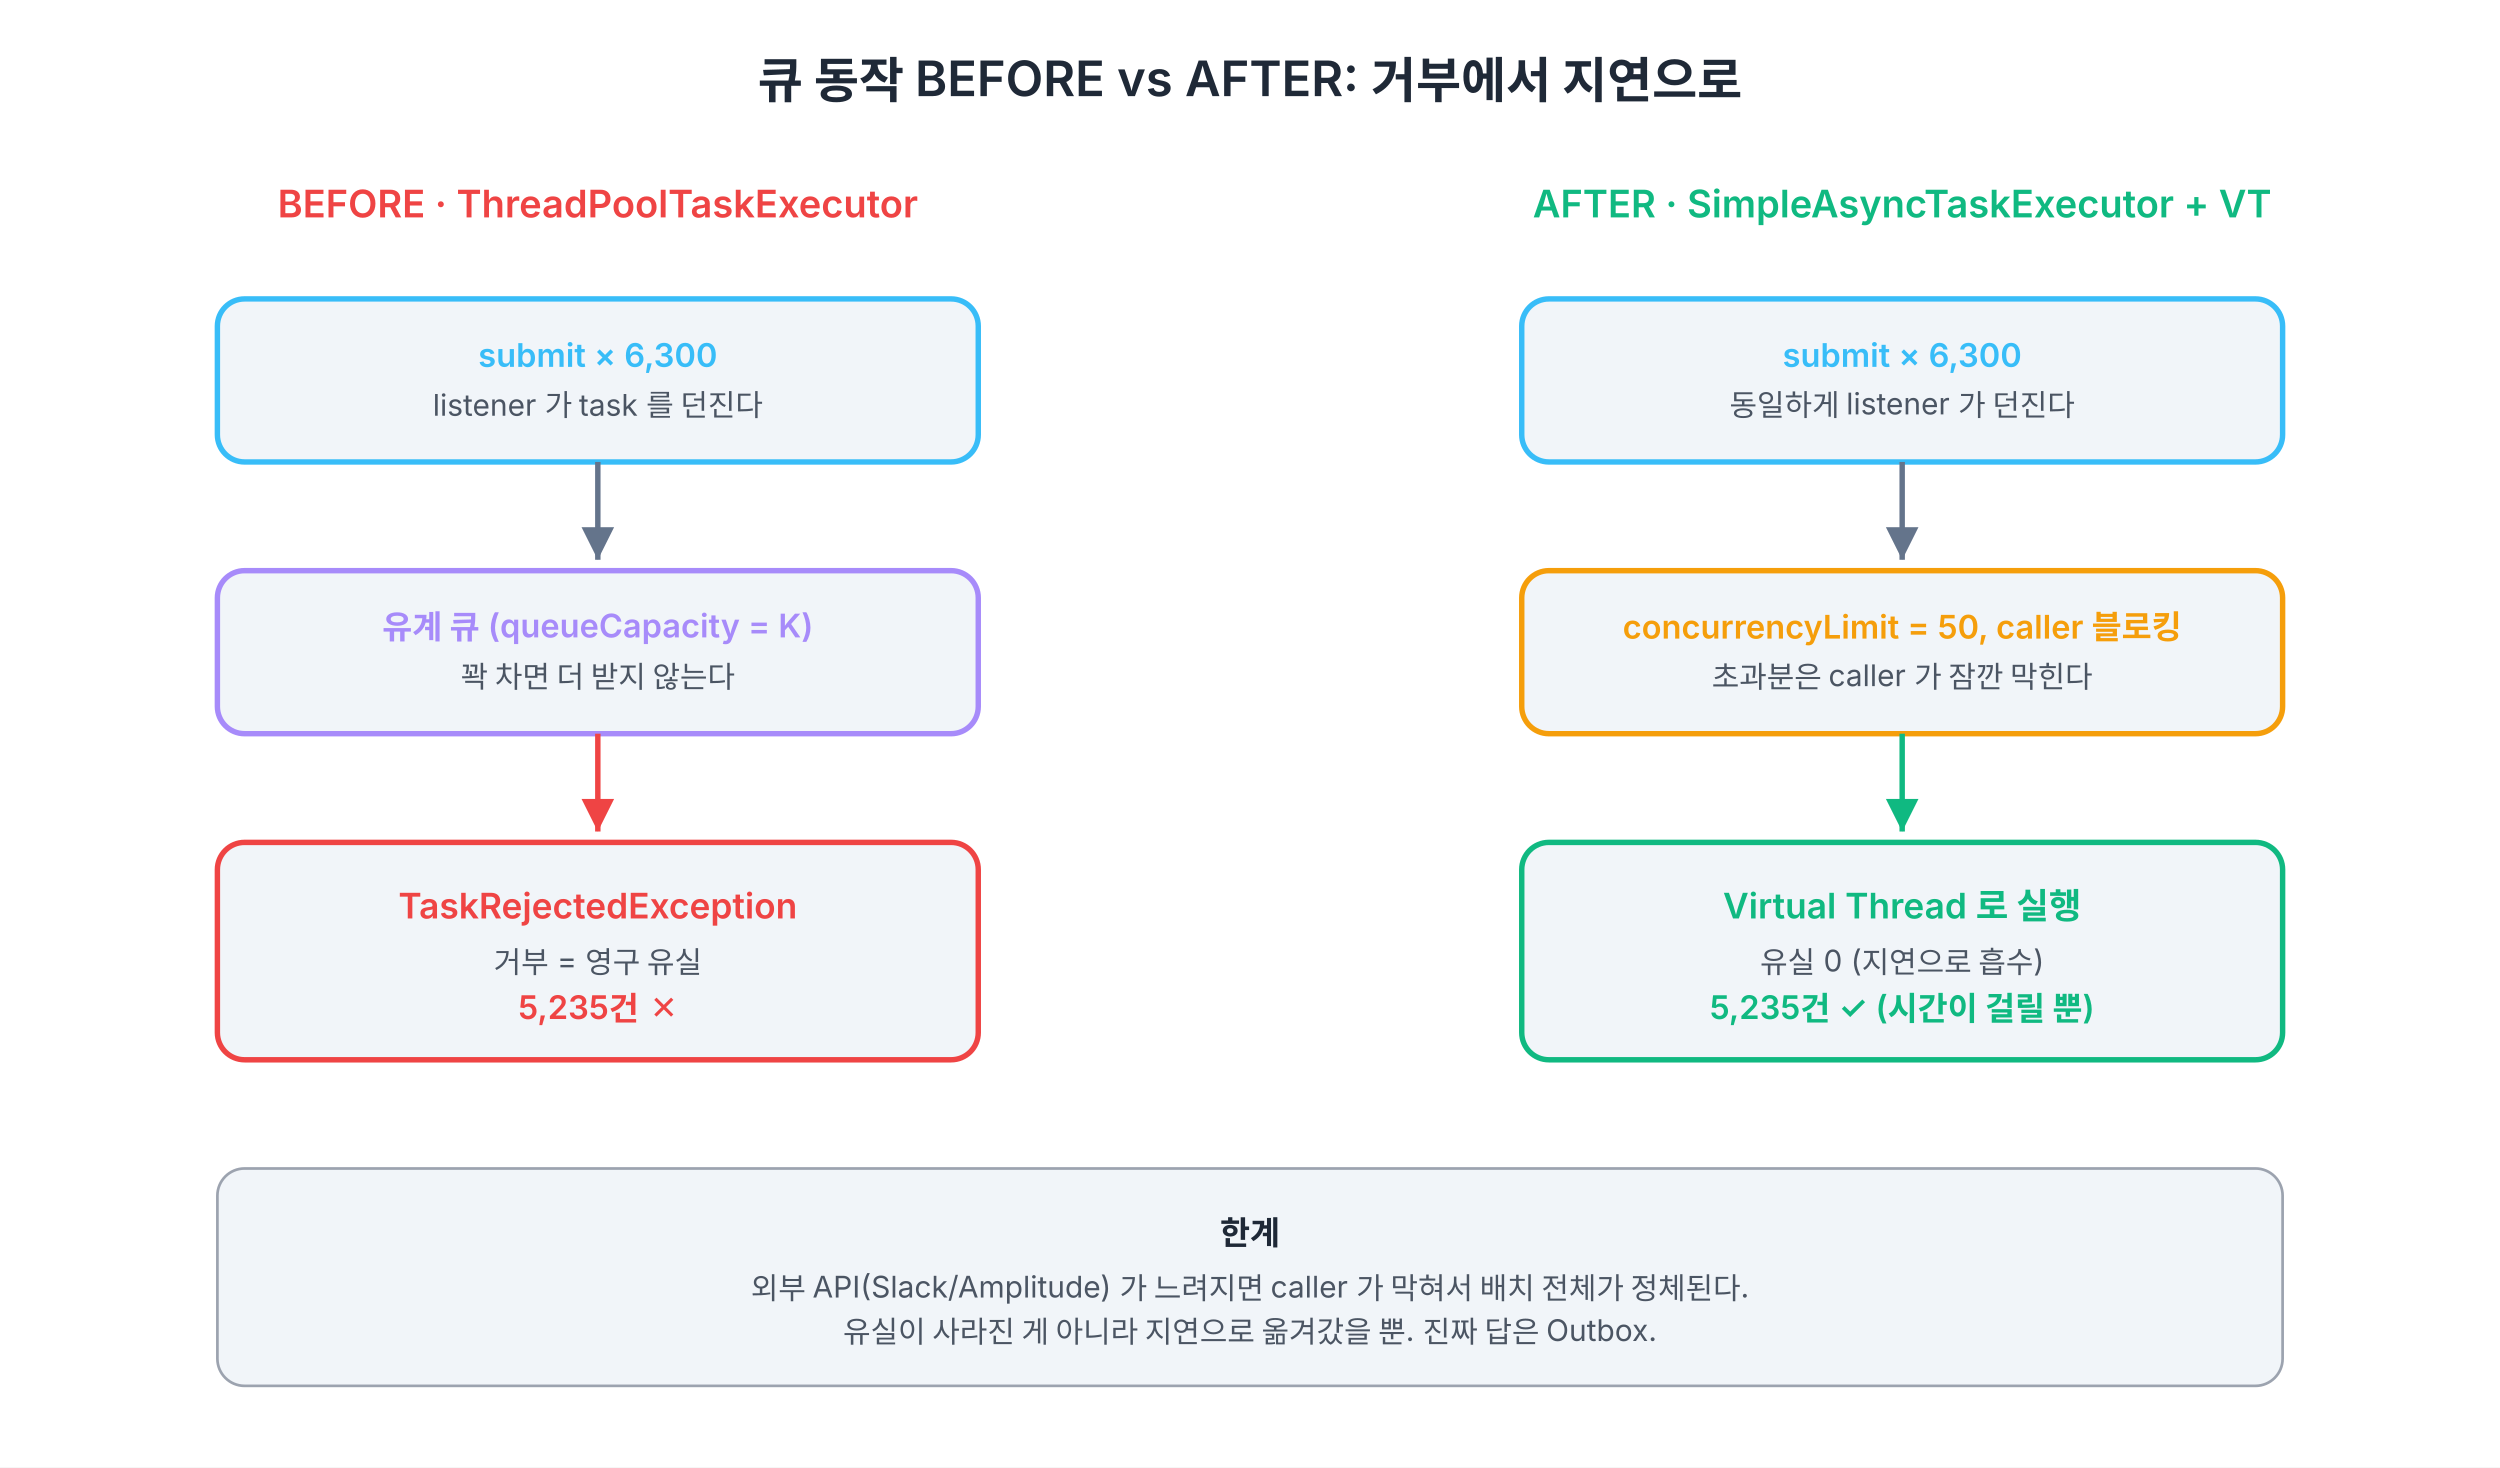
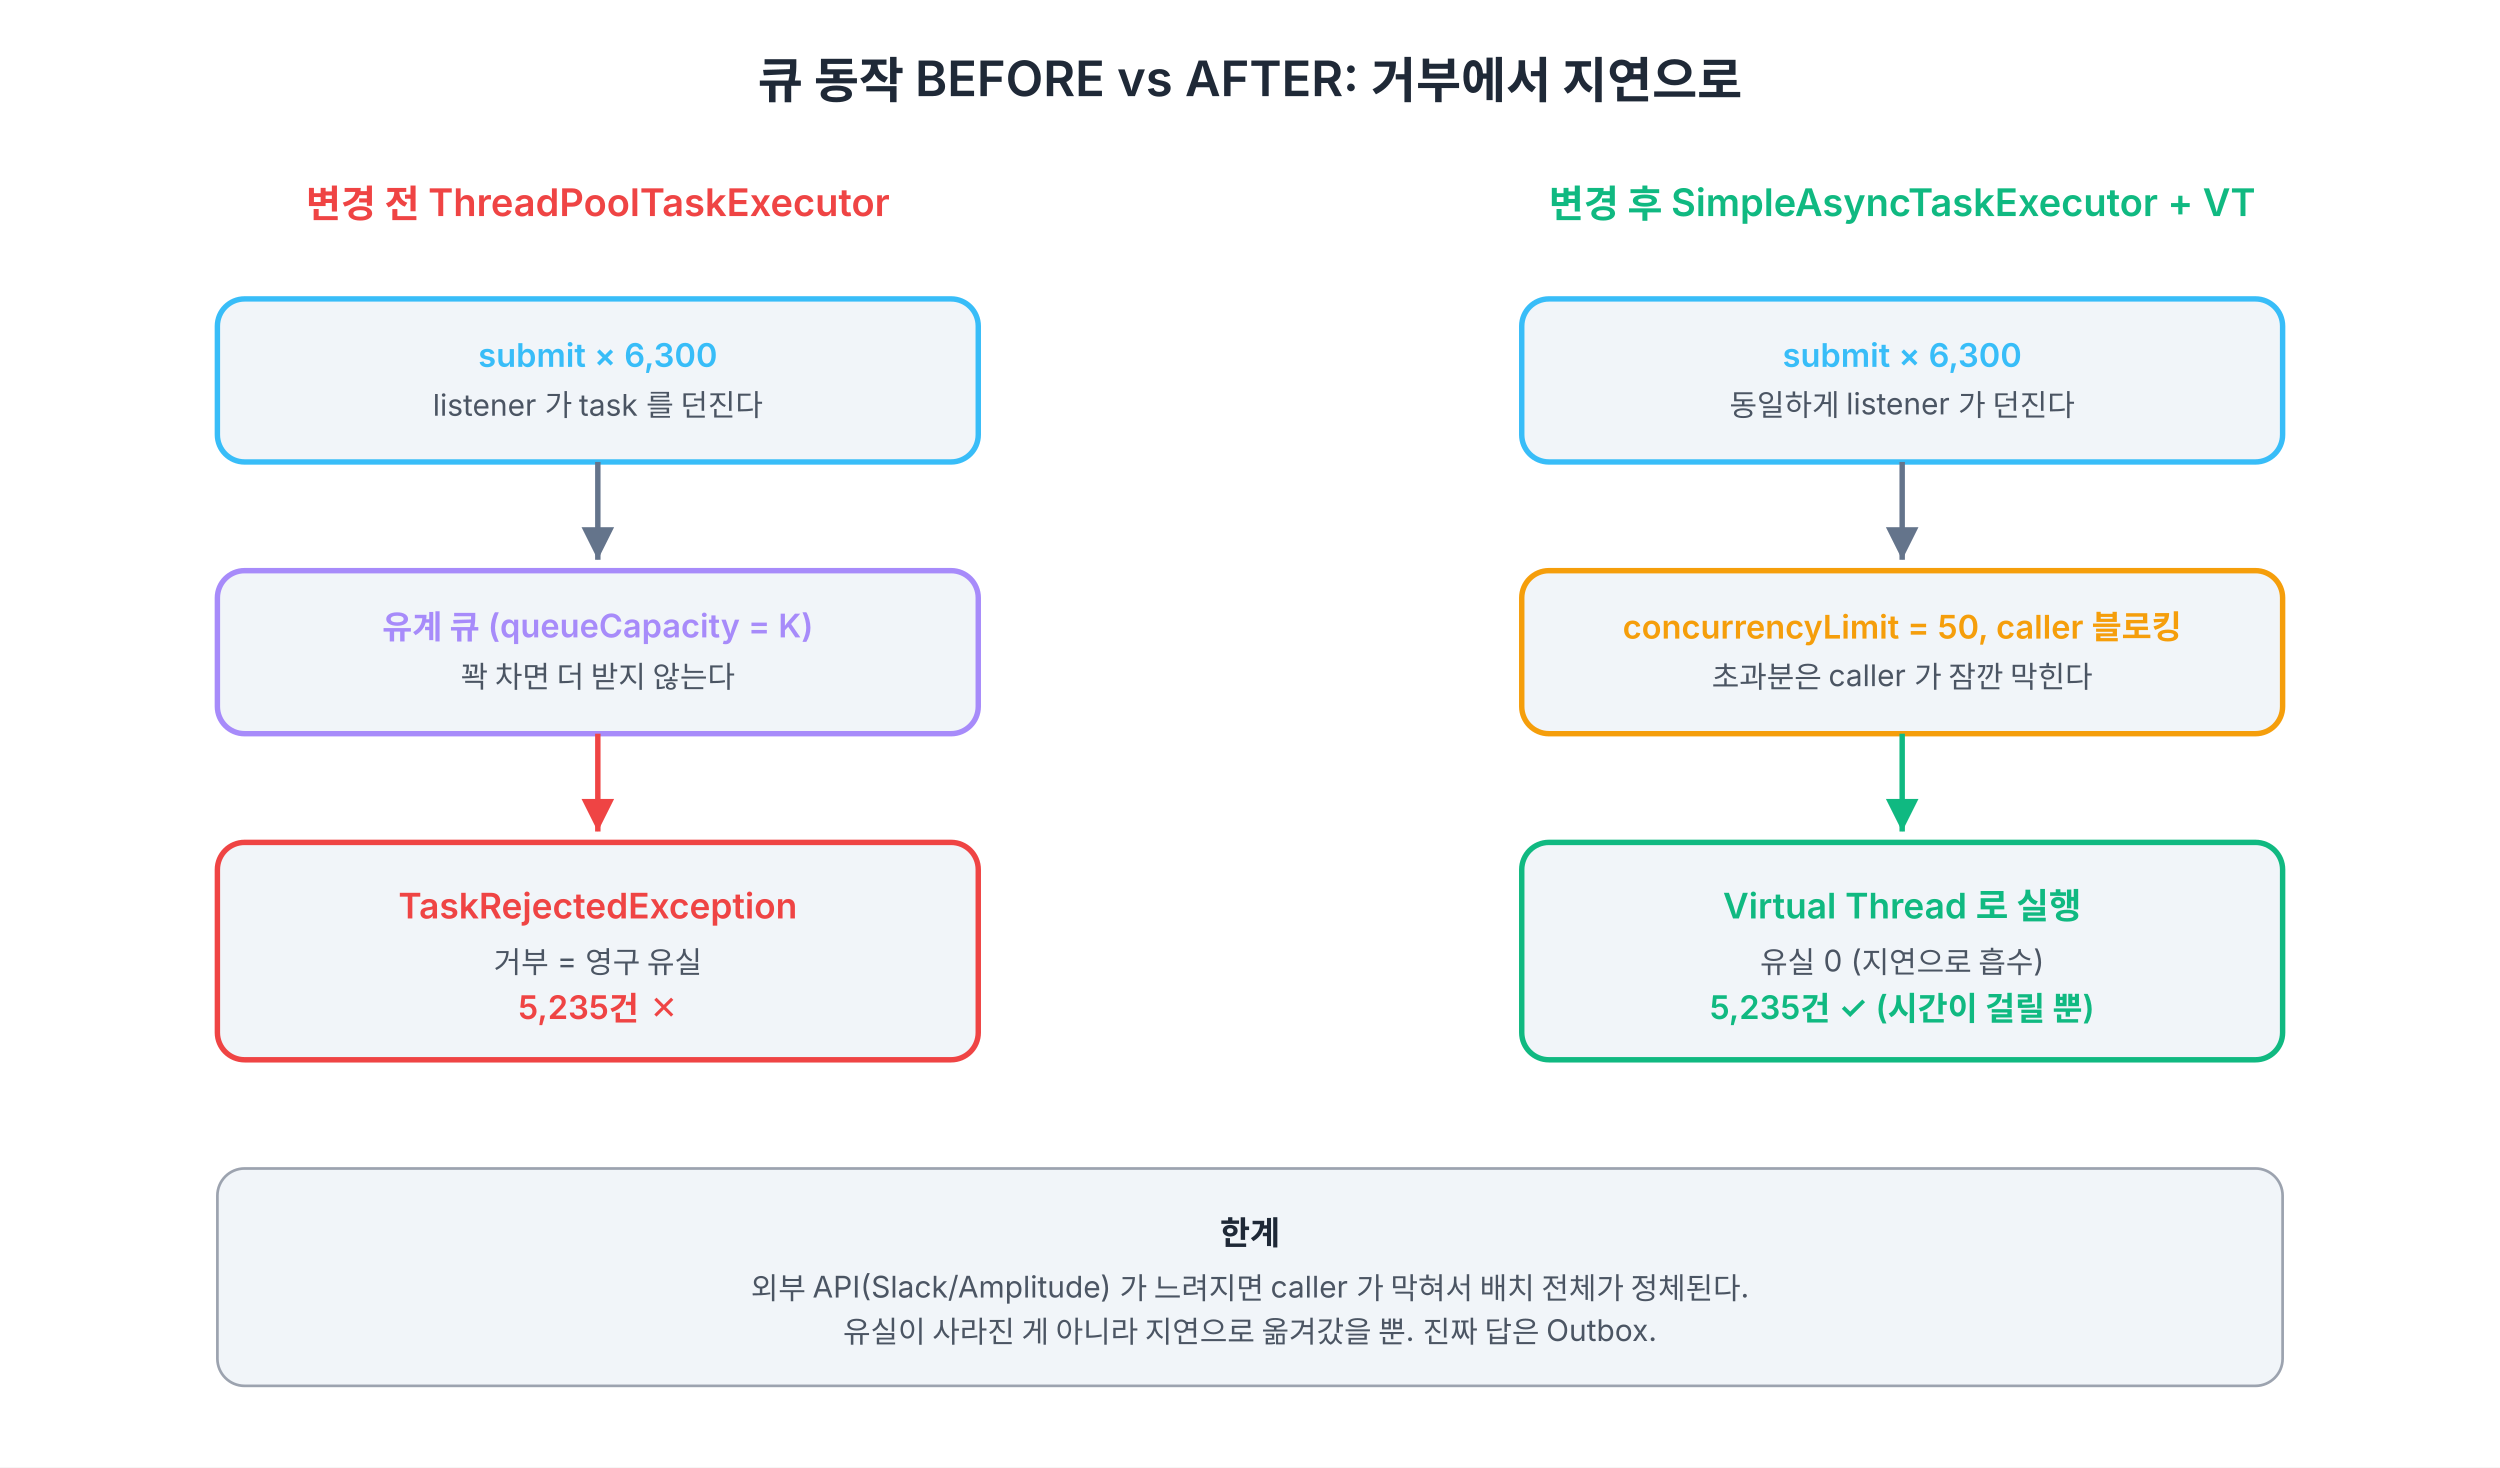
<svg xmlns="http://www.w3.org/2000/svg" viewBox="0 0 920 540" font-family="system-ui, -apple-system, sans-serif">
  <rect width="920" height="540" fill="#ffffff" />
  <defs>
    <marker id="arr" viewBox="0 0 10 10" refX="10" refY="5" markerWidth="6" markerHeight="6" orient="auto">
      <path d="M 0 0 L 10 5 L 0 10 z" fill="#64748b" />
    </marker>
    <marker id="arrRed" viewBox="0 0 10 10" refX="10" refY="5" markerWidth="6" markerHeight="6" orient="auto">
      <path d="M 0 0 L 10 5 L 0 10 z" fill="#ef4444" />
    </marker>
    <marker id="arrGreen" viewBox="0 0 10 10" refX="10" refY="5" markerWidth="6" markerHeight="6" orient="auto">
      <path d="M 0 0 L 10 5 L 0 10 z" fill="#10b981" />
    </marker>
  </defs>
  <text x="460" y="36" fill="#1f2937" font-size="18" font-weight="600" text-anchor="middle">큐 동작 BEFORE vs AFTER: 거부에서 지연으로</text>
-   <text x="220" y="80" fill="#ef4444" font-size="14" font-weight="600" text-anchor="middle">BEFORE · ThreadPoolTaskExecutor</text>
+   <text x="220" y="80" fill="#ef4444" font-size="14" font-weight="600" text-anchor="middle">변경 전 ThreadPoolTaskExecutor</text>
  <rect x="80" y="110" width="280" height="60" rx="10" fill="#f1f5f9" stroke="#38bdf8" stroke-width="2" />
  <text x="220" y="135" fill="#38bdf8" font-size="12" font-weight="600" text-anchor="middle">submit × 6,300</text>
  <text x="220" y="153" fill="#4b5563" font-size="11" text-anchor="middle">listener 가 task 를 던진다</text>
  <rect x="80" y="210" width="280" height="60" rx="10" fill="#f1f5f9" stroke="#a78bfa" stroke-width="2" />
  <text x="220" y="235" fill="#a78bfa" font-size="12" font-weight="600" text-anchor="middle">유계 큐 (queueCapacity = K)</text>
  <text x="220" y="253" fill="#4b5563" font-size="11" text-anchor="middle">꽉 차면 더 받지 않는다</text>
  <rect x="80" y="310" width="280" height="80" rx="10" fill="#f1f5f9" stroke="#ef4444" stroke-width="2" />
  <text x="220" y="338" fill="#ef4444" font-size="13" font-weight="600" text-anchor="middle">TaskRejectedException</text>
  <text x="220" y="358" fill="#4b5563" font-size="11" text-anchor="middle">거부 = 영구 유실</text>
  <text x="220" y="375" fill="#ef4444" font-size="12" font-weight="600" text-anchor="middle">5,235건 ✕</text>
  <line x1="220" y1="170" x2="220" y2="206" stroke="#64748b" stroke-width="2" marker-end="url(#arr)" />
  <line x1="220" y1="270" x2="220" y2="306" stroke="#ef4444" stroke-width="2" marker-end="url(#arrRed)" />
-   <text x="700" y="80" fill="#10b981" font-size="14" font-weight="600" text-anchor="middle">AFTER · SimpleAsyncTaskExecutor + VT</text>
+   <text x="700" y="80" fill="#10b981" font-size="14" font-weight="600" text-anchor="middle">변경 후 SimpleAsyncTaskExecutor + VT</text>
  <rect x="560" y="110" width="280" height="60" rx="10" fill="#f1f5f9" stroke="#38bdf8" stroke-width="2" />
  <text x="700" y="135" fill="#38bdf8" font-size="12" font-weight="600" text-anchor="middle">submit × 6,300</text>
  <text x="700" y="153" fill="#4b5563" font-size="11" text-anchor="middle">동일하게 listener 가 던진다</text>
  <rect x="560" y="210" width="280" height="60" rx="10" fill="#f1f5f9" stroke="#f59e0b" stroke-width="2" />
  <text x="700" y="235" fill="#f59e0b" font-size="12" font-weight="600" text-anchor="middle">concurrencyLimit = 50, caller 블로킹</text>
  <text x="700" y="253" fill="#4b5563" font-size="11" text-anchor="middle">초과분은 caller 가 잠깐 막힌다</text>
  <rect x="560" y="310" width="280" height="80" rx="10" fill="#f1f5f9" stroke="#10b981" stroke-width="2" />
  <text x="700" y="338" fill="#10b981" font-size="13" font-weight="600" text-anchor="middle">Virtual Thread 로 실행</text>
  <text x="700" y="358" fill="#4b5563" font-size="11" text-anchor="middle">유실 0 (지연으로 흡수)</text>
  <text x="700" y="375" fill="#10b981" font-size="12" font-weight="600" text-anchor="middle">5,235건 ✓ (시간이 걸릴 뿐)</text>
  <line x1="700" y1="170" x2="700" y2="206" stroke="#64748b" stroke-width="2" marker-end="url(#arr)" />
  <line x1="700" y1="270" x2="700" y2="306" stroke="#10b981" stroke-width="2" marker-end="url(#arrGreen)" />
  <rect x="80" y="430" width="760" height="80" rx="10" fill="#f1f5f9" stroke="#9ca3af" stroke-width="1" />
  <text x="460" y="458" fill="#1f2937" font-size="12" font-weight="600" text-anchor="middle">한계</text>
  <text x="460" y="478" fill="#4b5563" font-size="11" text-anchor="middle">외부 API(Slack/Amplitude) 가 느려지면 caller 가 막혀서 배치 전체가 정체된다.</text>
  <text x="460" y="494" fill="#4b5563" font-size="11" text-anchor="middle">유실이 사라진 게 아니라 지연으로 옮겨갔을 뿐. 진짜 답은 Outbox.</text>
</svg>
